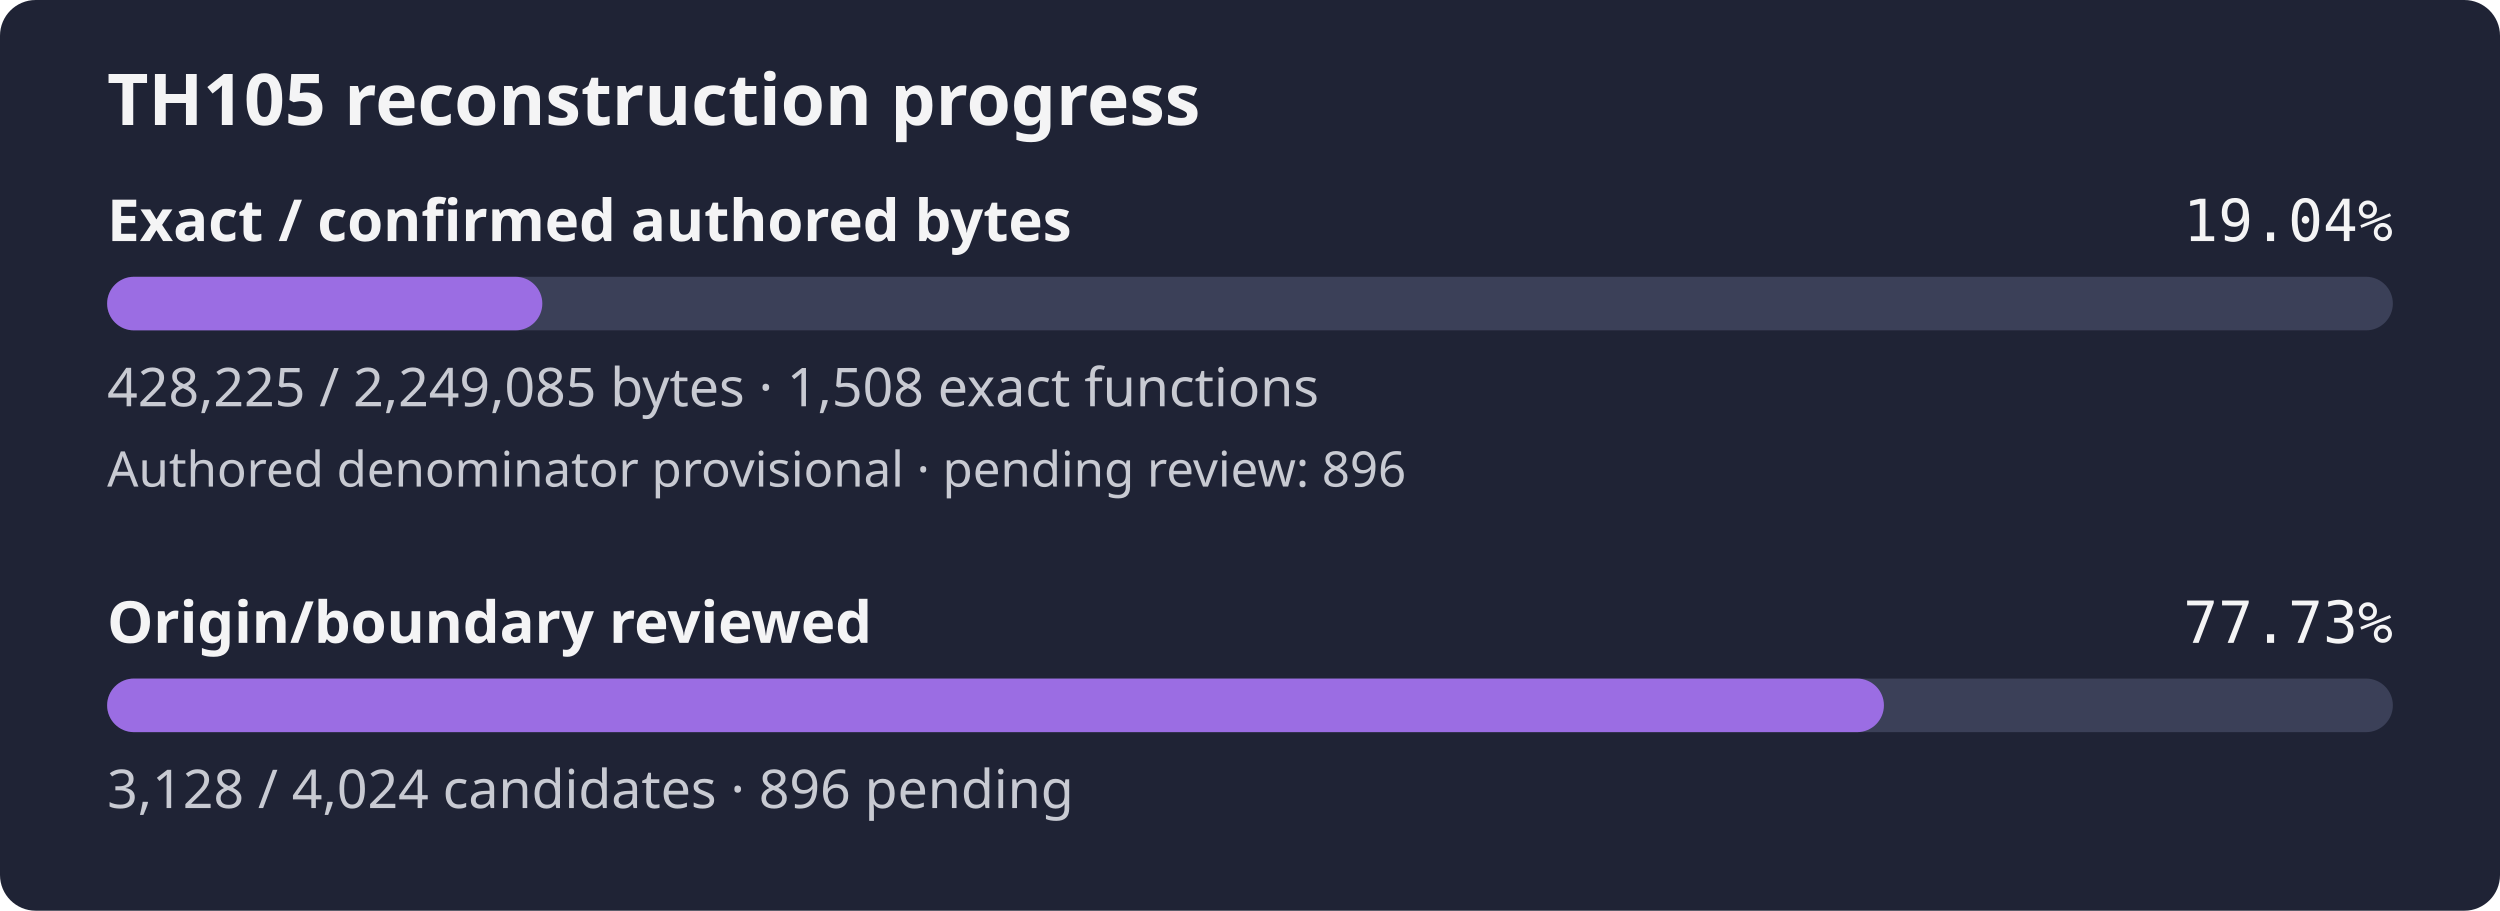
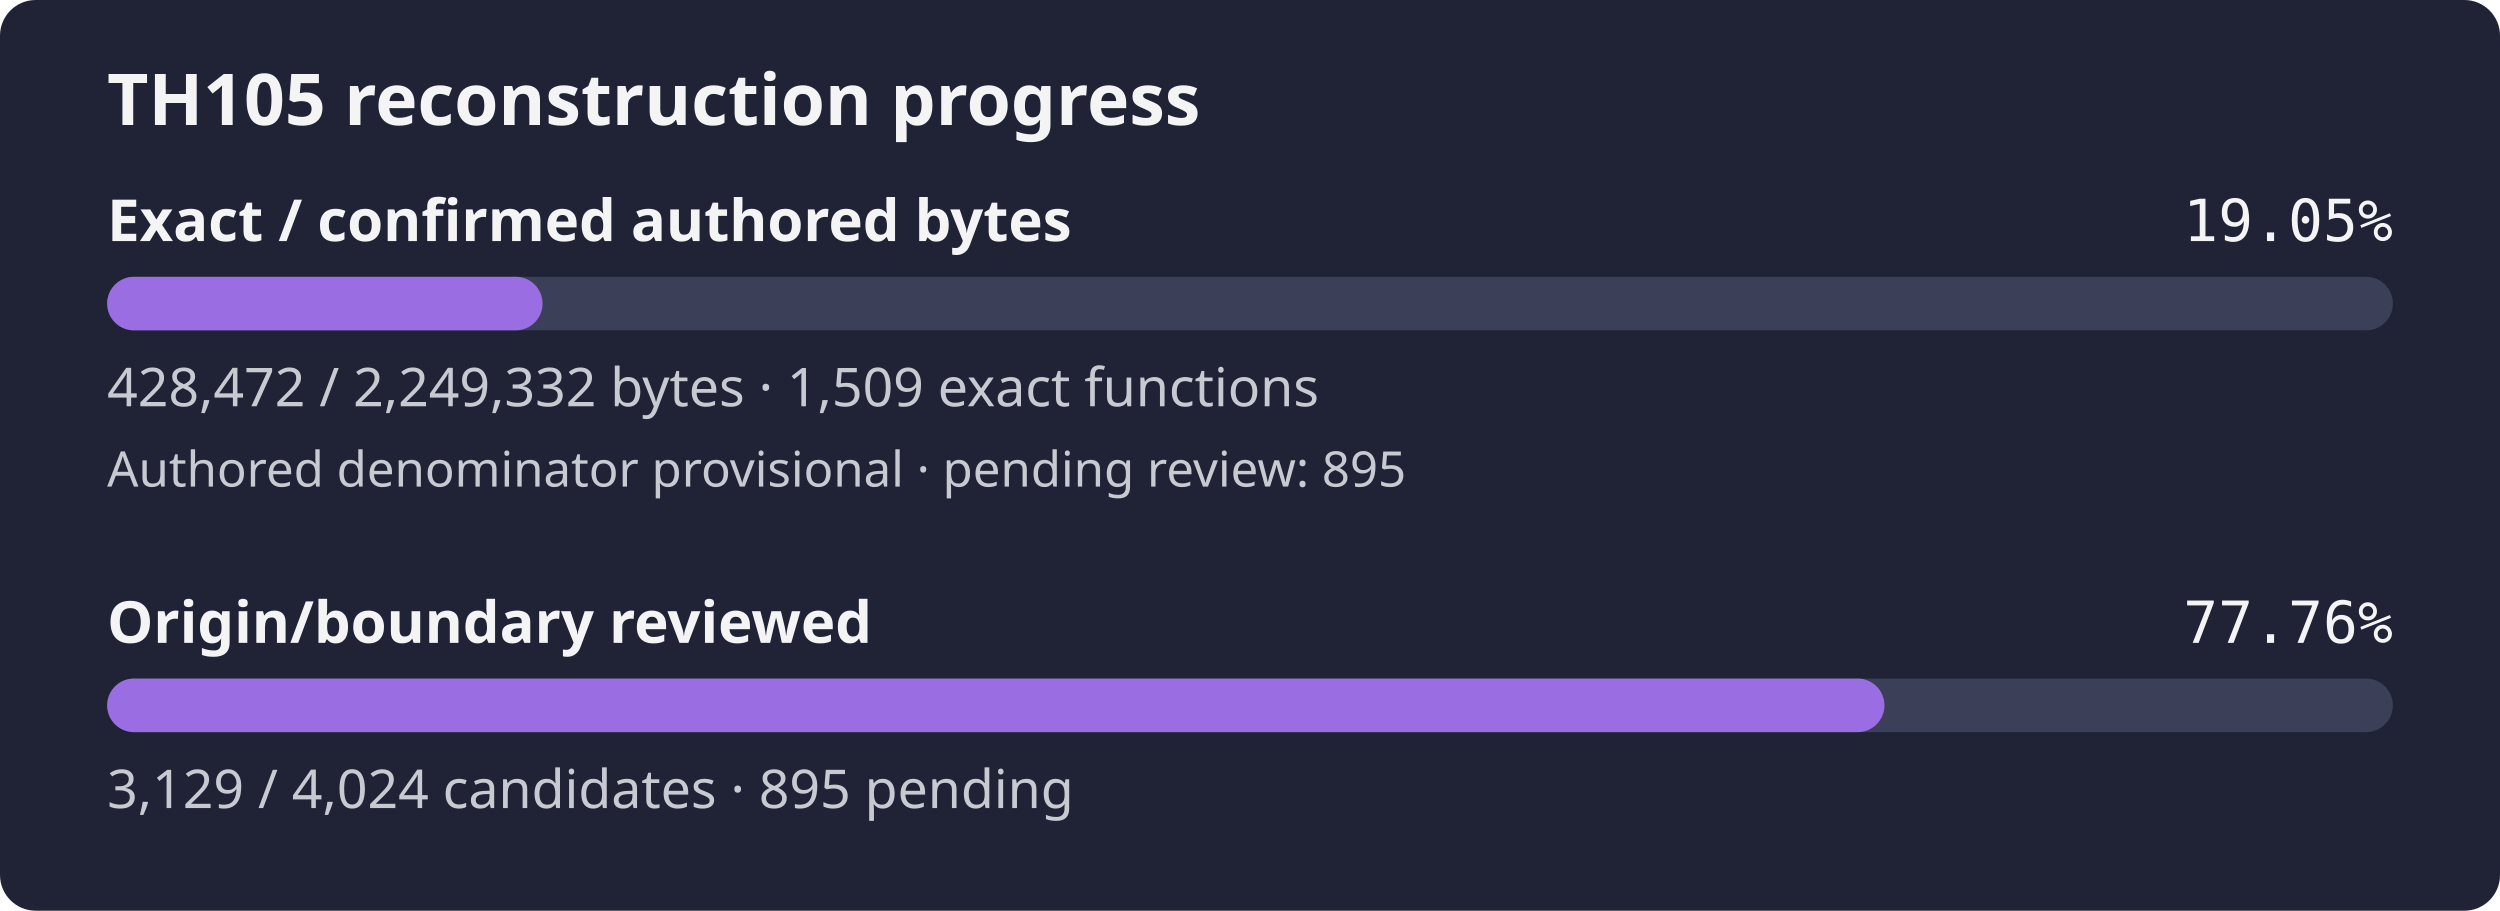
- <svg xmlns="http://www.w3.org/2000/svg" width="560" height="204" viewBox="0 0 560 204" role="img" aria-label="TH105 reconstruction progress: 19.04% of confirmed authored bytes exact; authored denominator provisional, origin review 77.73%">
+ <svg xmlns="http://www.w3.org/2000/svg" width="560" height="204" viewBox="0 0 560 204" role="img" aria-label="TH105 reconstruction progress: 19.05% of confirmed authored bytes exact; authored denominator provisional, origin review 77.76%">
  <rect width="560" height="204" rx="8" fill="#1f2335" />
  <text x="24" y="28" fill="#f4f4f5" font-family="sans-serif" font-size="16" font-weight="600">TH105 reconstruction progress</text>
  <text x="24" y="54" fill="#f4f4f5" font-family="sans-serif" font-size="13" font-weight="600">Exact / confirmed authored bytes</text>
-   <text x="536" y="54" fill="#f4f4f5" text-anchor="end" font-family="monospace" font-size="13">19.04%</text>
+   <text x="536" y="54" fill="#f4f4f5" text-anchor="end" font-family="monospace" font-size="13">19.05%</text>
  <rect id="exact-track" x="24" y="62" width="512" height="12" rx="6" fill="#3b4058" />
-   <rect id="exact-fill" x="24" y="62" width="97.48" height="12" rx="6" fill="#9b6de3" />
-   <text x="24" y="91" fill="#c8cad2" font-family="sans-serif" font-size="12">428,225 / 2,249,085 bytes · 1,508 exact functions</text>
-   <text x="24" y="109" fill="#c8cad2" font-family="sans-serif" font-size="11">Authored denominator provisional · pending review: 896</text>
+   <rect id="exact-fill" x="24" y="62" width="97.53" height="12" rx="6" fill="#9b6de3" />
+   <text x="24" y="91" fill="#c8cad2" font-family="sans-serif" font-size="12">428,472 / 2,249,332 bytes · 1,509 exact functions</text>
+   <text x="24" y="109" fill="#c8cad2" font-family="sans-serif" font-size="11">Authored denominator provisional · pending review: 895</text>
  <text x="24" y="144" fill="#f4f4f5" font-family="sans-serif" font-size="13" font-weight="600">Origin/boundary reviewed</text>
-   <text x="536" y="144" fill="#f4f4f5" text-anchor="end" font-family="monospace" font-size="13">77.73%</text>
+   <text x="536" y="144" fill="#f4f4f5" text-anchor="end" font-family="monospace" font-size="13">77.76%</text>
  <rect id="review-track" x="24" y="152" width="512" height="12" rx="6" fill="#3b4058" />
-   <rect id="review-fill" x="24" y="152" width="398.00" height="12" rx="6" fill="#9b6de3" />
-   <text x="24" y="181" fill="#c8cad2" font-family="sans-serif" font-size="12">3,128 / 4,024 candidates · 896 pending</text>
+   <rect id="review-fill" x="24" y="152" width="398.12" height="12" rx="6" fill="#9b6de3" />
+   <text x="24" y="181" fill="#c8cad2" font-family="sans-serif" font-size="12">3,129 / 4,024 candidates · 895 pending</text>
</svg>
